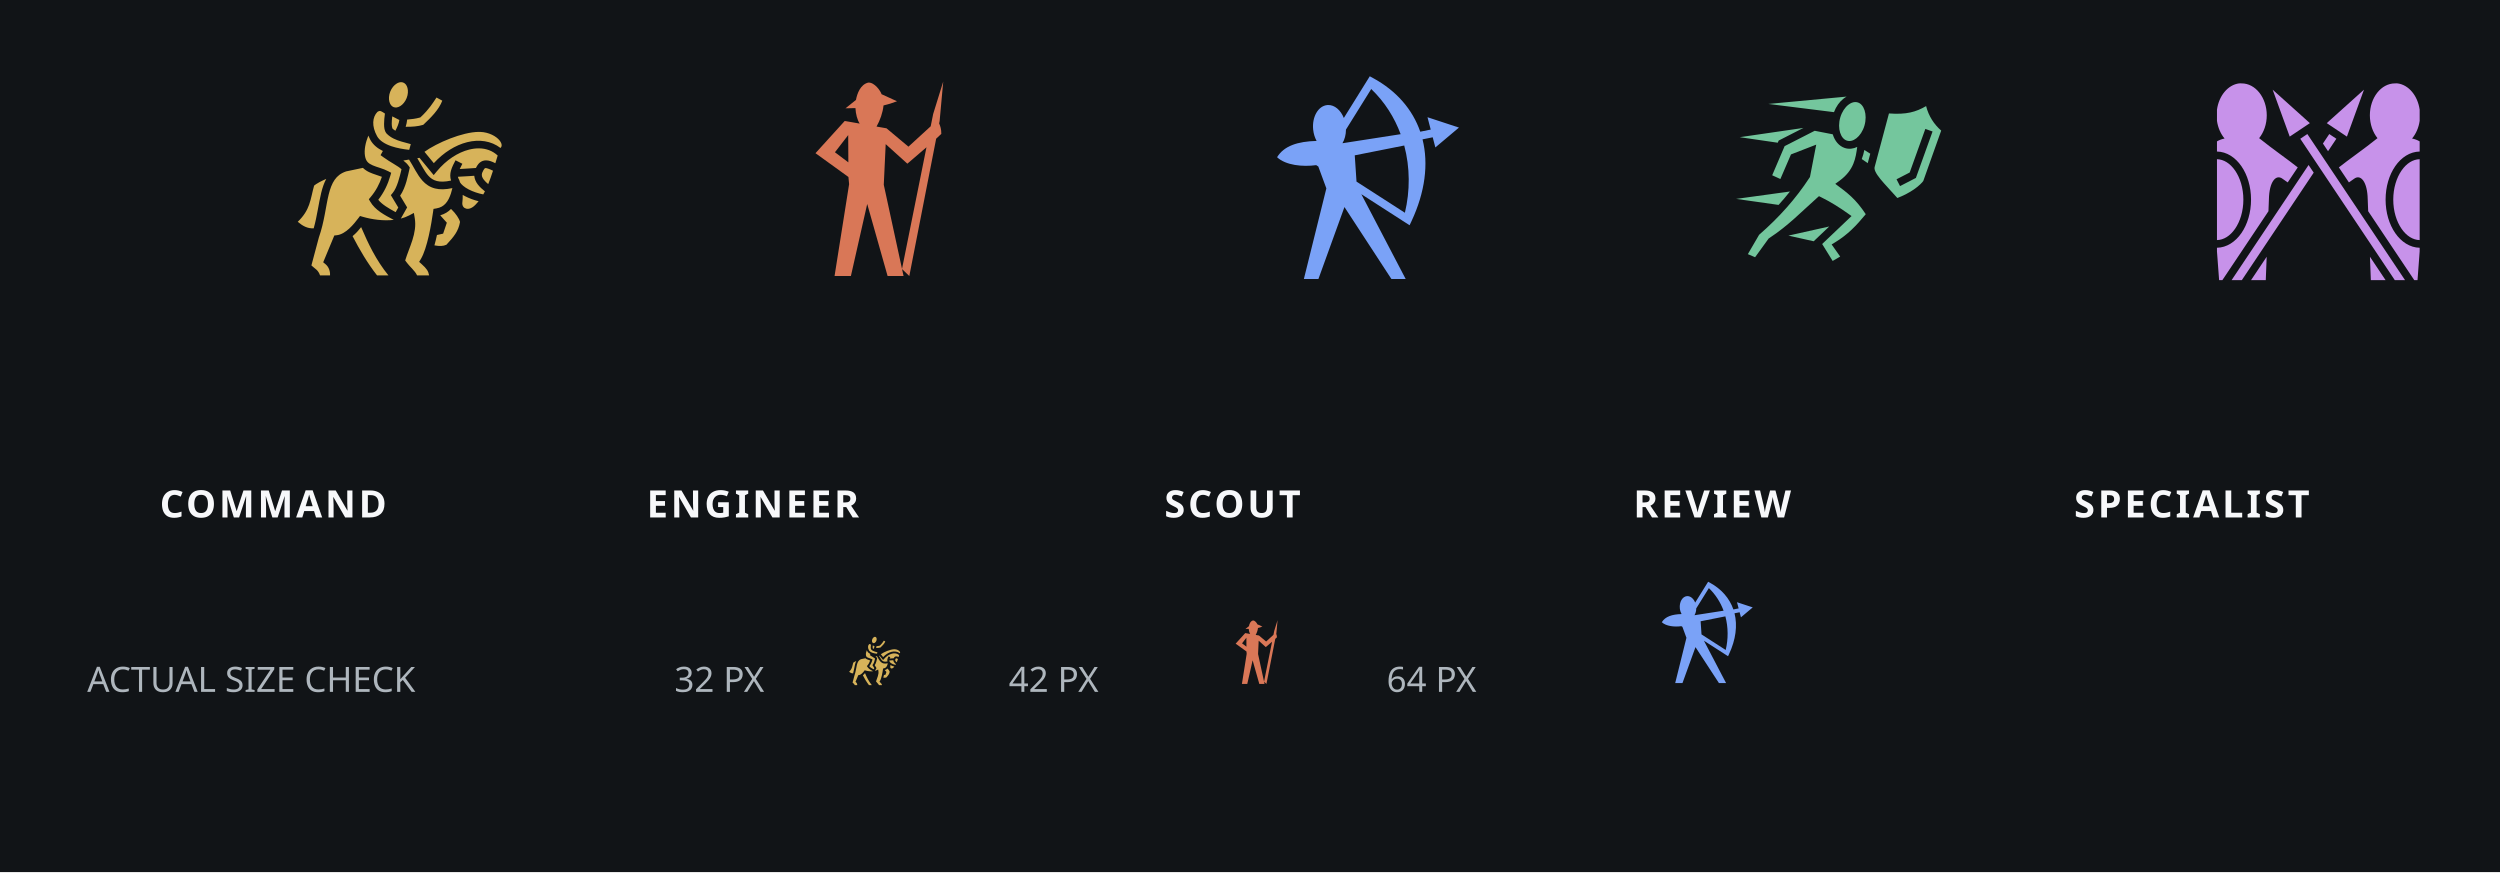
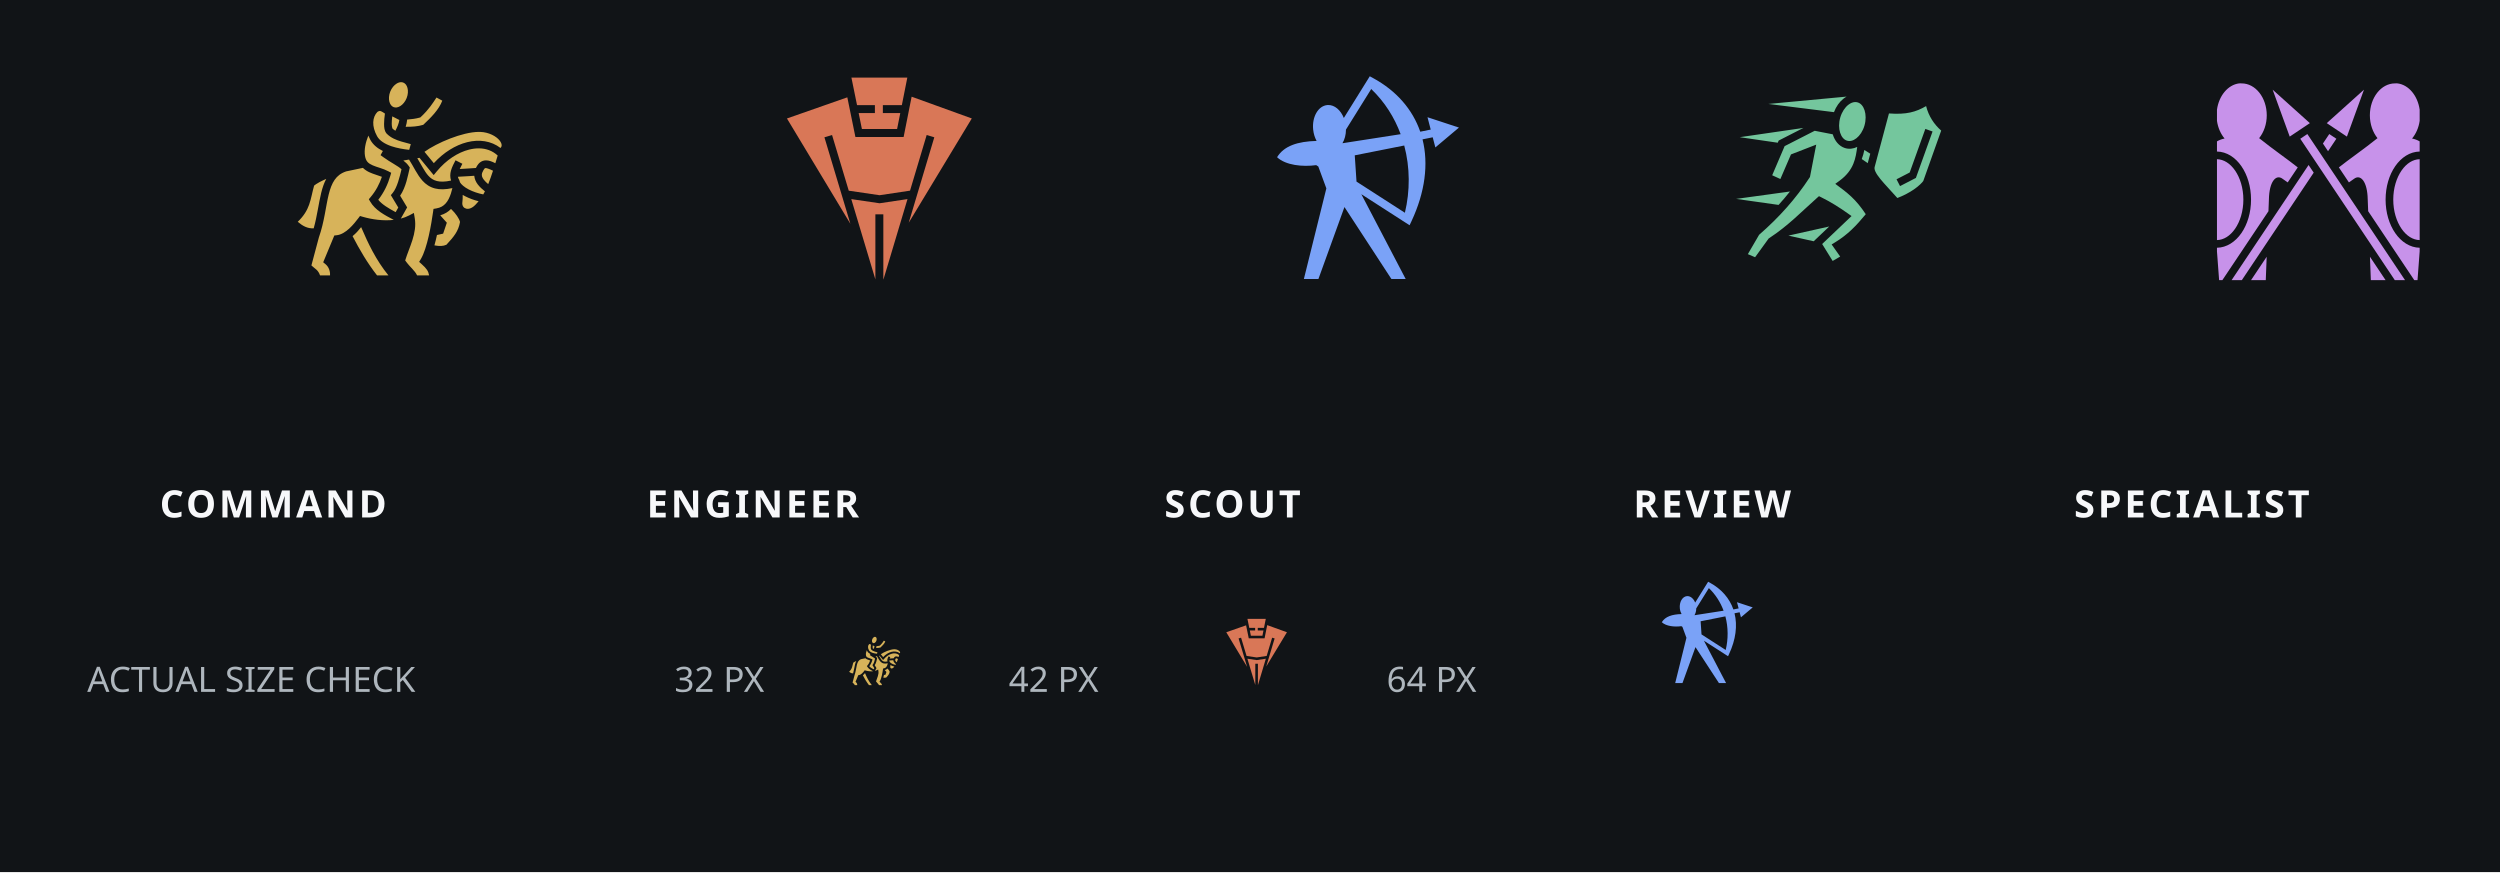
<svg xmlns="http://www.w3.org/2000/svg" viewBox="0 0 860 300" role="img" aria-labelledby="title desc">
  <defs>
+     <symbol id="soldier-sword" viewBox="0 0 512 512">
+       <path fill="currentColor" d="M467.838 35.848c-53.208 3.518-101.284 8.091-139.14 50.18 9.869 29.563 26.168 65.884 46.613 95.234 20.504 29.436 44.758 50.59 68.61 53.297 35.265-33.057 53.699-112.599 23.917-198.711zM189.8 46.02a70.936 54.43 66.039 0 0-15.987 3.638 70.936 54.43 66.039 0 0-20.931 86.928 70.936 54.43 66.039 0 0 51.62 45.443c2.392 57.507-19.428 43.883-70.534 73.606l15.888 31.69c35.566-13.731 51.844-19.703 69.27-44.317 32.586 93.92-1.874 157.236-23.688 247.078l33.711 4.916c23.698-57.247 55.114-122.355 62.438-181.422 48.937 51.134 77.498 114.641 114.65 169.143l35.82-14.75c-45.81-80.724-65.633-128.371-150.591-262.19 26.819-.194 49.826-6.592 70.683-15.422-7.036-10.105-13.565-20.882-19.529-31.886-28.223 12.083-59.028 16.997-90.14.855a70.936 54.43 66.039 0 0-.118-66.955A70.936 54.43 66.039 0 0 189.8 46.02zM15.47 87.309l3.287 34.09 52.6 107.77 21.568-10.526-52.383-107.325-25.072-24.01zm97.066 139.566L65.78 249.697l3.137 18.496 56.271-27.464-12.652-13.854zm2.318 36.701-21.568 10.528 16.668 34.15 21.568-10.527-16.668-34.15z" />
+     </symbol>
+     <symbol id="soldier-helmet" viewBox="0 0 512 512">
+       <path fill="currentColor" d="m81.375 21.313-7.22 124.25 36.376 22.25.814 46.375 10.906-2.907 79.72 295.25 18.03-4.874L140.312 206.5l10.813-2.875-22.03-39.5 21.093-38.813-68.813-104zM271.53 23l-30.092 3.125L262 88.28c-16.84 4.572-30.57 20.85-36.375 42.376l43.906 11.313 48.626-10.532c-5.86-21.992-19.883-38.68-37.062-43.22l20.562-62.093L271.53 23zm-48.75 126.22a94.285 94.285 0 0 0-.124 4.718c.07 32.086 16.668 58.92 38.78 65.562l.002-60.313-38.657-9.968zm98.22.718-40.875 8.875v61.375c23.323-5.21 41.072-32.752 41-66.032a94.973 94.973 0 0 0-.125-4.22zm31.875 71.125c-74.427 0-134.97 60.54-134.97 134.968 0 74.43 60.543 134.94 134.97 134.94 74.427 0 134.938-60.51 134.938-134.94 0-74.426-60.51-134.967-134.938-134.967zm0 18.687c64.327 0 116.25 51.954 116.25 116.28 0 64.328-51.923 116.25-116.25 116.25s-116.28-51.922-116.28-116.25c0-64.326 51.953-116.28 116.28-116.28zm-1.375 20.53c-52.91 0-95.813 42.873-95.813 95.783 0 52.91 42.904 95.812 95.813 95.812 52.91 0 95.78-42.903 95.78-95.813 0-52.91-42.87-95.78-95.78-95.78z" />
+     </symbol>
+     <symbol id="soldier-archer" viewBox="0 0 512 512">
+       <path fill="currentColor" d="M341 25.97c-25.5 42.42-21.2 82.13-10.9 117.13 10.3 35.1 25.6 66.5 25.6 95.5h.1c6.3-1.4 12.1-1.9 17.9-.9-.3-34.7-16.8-67-26.4-99.6-9.7-33-13.4-65.29 9.1-102.87zm-33.3 36.27L154.2 227.7c7.6 0 15.6.9 23.2 2.9 7.2-2.9 13.8-8 19.3-15.1 4.1-5.3 7.5-11.6 10-18.7L304 91.96c.1-9.68 1.2-19.6 3.7-29.72M164.2 107.1c-12.3 0-23.7 6.3-32.5 17.6s-14.5 27.4-14.5 45.4 5.7 34.1 14.5 45.4c1.4 1.8 2.9 3.5 4.4 5l70.9-76.3c-2.5-7.4-6.1-14-10.3-19.5-8.8-11.3-20.2-17.6-32.5-17.6m264.5 119.5v19h-34c5.9 4.9 9 11.3 10.2 18h23.8v19l64-28zm-225.2 19c1.4 2 2.5 4.3 3.3 6.8.8 2.4.5 5.1-.2 6.7-.7 1.9-1.8 3.1-3.2 4.5h131.5c.1-.2.1-.4.1-.6 1.9-8.2 2.5-12.6 8-17.4zm-58.3.5c-8.5 1.3-14.4 4.5-21 6.7l-74.48-1c-23.01-.1-31.67 34.4-7.93 35.4 16.14.3 27.69-2 39.55-4s24.16-3.8 39.56-1.3c9.3 2.2 18.1 7.4 25.3 12 8.7 2.2 17.5 2 23.8.2 5.7-1.6 8.7-4.1 9.9-6.1-5-7.6-12.3-14.2-9.6-22.3 3-6.4 9.5-9.1 15-12.1.1 0 .2-.1.3-.1-2.6-1.9-6.4-3.8-11.3-5.1-10.2-2.3-19.5-3.2-29.1-2.3m209 13.7c.9-1-.8 1.7-1.3 5.7-.6 4-.8 9.2-.4 14.4 1.3 6.9.7 16.2 6.2 21.4 6.5 4.1 24.2 5.1 27.2-1.2 1.3-12.3 4.1-23.5.8-35.2-.8-3-1.9-4.3-2.2-4.5-8.6-4.6-22.7-8.8-30.3-.6m-19.7 21.1c-51 .9-87.9.2-137.8.6 5.7 15.3-9.3 26.3-21.9 29.9-.1 0-.2 0-.3.1l130.8 171c-1.4-9.8-1.5-19.3-.9-28.6l-84.2-110.1c.7-14.3 0-25.5-.9-39.3 40.6 2.7 82.7 1.5 119.6-1.7-2.5-7-3.9-15-4.4-21.6zM112.9 299c-12.5 41.7-2.7 92.3-7.3 138v-.2L101 494h121.1l-16.7-63.3c3.5-12.9 6.8-26.4 8.9-37.6l-61.1-79.9c-17.7-.3-25.6-12.5-40.3-14.2m242.8 21.2c-.6 28.6-15.5 59.4-25.6 93.9-7.2 24.5-11.5 51.4-4.6 79.9h18.4c-7.7-26.2-3.8-50.4 3.4-74.9 9.3-31.5 25-62.8 26.3-96.1-6 .3-12.2-.5-17.9-2.8" />
+     </symbol>
    <symbol id="soldier-worker" viewBox="0 0 512 512">
-       <path fill="currentColor" d="m406 27.594-23.625 76.187-5.844 28.97-52.25 47.844-51.5-43.125-23.405-4.095c8.217-14.33 14.685-32.77 16.406-49.594 10.02-2.28 20.516-5.426 31.69-9.81l-36.283-16.564c-1.964-7.07-16.546-28.484-31.406-27.28h-.03c-18.2 4.6-25.82 25.298-28.72 40.718L176.5 90.53c7.87-.307 15.58-.415 23.344-.53.66 14.1 4.4 27.847 9.97 36.375l-35.158-6.125L106 195.906l77.344 55.875 1.625 16.845-34.19 215.75h38.376l38.313-169.25 47.874 169.25h37.47l-3.564-16.406 17.094 16.405 63.062-322.53c5.01-4.54 9.265-8.483 12.094-11.314.177-10.537-2.537-18.942-5.094-24.5l1.125-5.686 8.47-92.75zm-223.156 125.78.344 64.095-31.5-23.75zm88.03 21.25 50.876 45.94s22.993-19.458 44.875-38.533l-57.438 285.564-42.812-197.53 4.5-95.44z" />
+       <path fill="currentColor" d="m190.39 18.406 13.176 64.625h41.957l-.002 18.69h-38.145l7.635 37.438h82.63l7.45-37.44h-40.88V83.032h44.597l12.855-64.61-131.273-.014zM331.8 63.238l-18.823 94.608h-113.23l-18.99-93.127L38.98 114.395l148.973 247.342-60.967-203.168 17.9-5.37 39.247 130.784 72.35 10.62 71.53-10.696 39.094-130.664 17.905 5.358-60.018 200.587L473.06 114.323zm-9.708 240.45-65.582 9.81-66.447-9.754 56.59 188.578V339.475h18.69v152.847h.31l56.44-188.633z" />
    </symbol>
    <symbol id="soldier-scout" viewBox="0 0 512 512">
      <path fill="currentColor" d="m281.28 15.28-4.655 7.5-56.28 90.44c-7.312-18.505-21.67-30.9-37.126-30.44-.66.02-1.308.06-1.97.126-21.174 2.14-35.927 27.865-32.938 57.47 1.005 9.948 3.91 19.074 8.094 26.718-44.558 1.188-76.495 11.61-92.812 38.25 20.32 19.086 59.816 22.993 91.844 18.625l4.843 3.124.126.094 18.906 51.375-52.78 212.718h34.156l61.125-168.905L332 491.28h33.563L261.438 292.19l97.156 62.53c-.08.262-.17.52-.25.782.173-.202.328-.422.5-.625l6.937 4.47 9 5.78 4.533-9.656c32.03-68.4 40.24-134.49 25.843-192.064l23.938-4.812 6.187 23.812 55.408-46.656-73.875-24.313 7.562 29.032-24.563 4.968C381.796 93.172 343.996 49.38 289.033 19.5l-7.75-4.22zm3.408 29.907c31.818 30.565 54.66 66.986 69.093 106.094l-136.686 21.25c5.196-8.662 8.24-19.857 8.28-32.06l59.314-95.282zm77.5 132.688c13.773 51.64 13.89 106.532 1.562 157.906l-113.625-73.124-4.125-61.72 116.188-23.06z" />
    </symbol>
    <symbol id="soldier-reviewer" viewBox="0 0 512 512">
      <path fill="currentColor" d="M274.663 63.02 90.792 80.26l154.193 19.273c5.063-13.339 12.952-24.341 22.541-31.828a52 52 0 0 1 7.137-4.683zm19.832 12.803c-5.092.166-10.492 2.296-15.879 6.502-7.835 6.118-15.009 16.575-18.83 29.688s-3.477 26.099-.289 35.927c3.188 9.829 8.73 16.071 15.633 18.395s14.766.596 22.601-5.522c7.835-6.117 15.01-16.574 18.83-29.687 3.822-13.113 3.48-26.1.292-35.928s-8.73-16.07-15.633-18.394a19 19 0 0 0-6.725-.98zm166.85 9.485c-24.113 13.949-46.193 20.298-87.233 17.252L340.48 228.452c-.675 2.682-.318 6 1.922 10.87 2.243 4.876 6.355 10.89 11.836 17.607 9.99 12.242 24.527 27.16 39.573 44.238 14.56-5.5 28.23-12.828 38.972-20.19 11.841-8.113 20.234-16.95 21.965-19.939l42.027-118.22c-16.748-14.613-29.471-33.974-35.43-57.51m-288.07 51.261L23.652 158.331l89.309 12.988 2.158-5.052zm286.265 2.325 16.941 6.078-39.123 109.037-37.212 19.181-8.247-15.998 30.913-15.933zm-259.842 4.394-70.586 36.043-29.222 68.422 19.218 8.809 24.905-57.764 59.299-22.973-14.702 75.955-.963 1.477c-32.725 50.18-71.654 93.41-118.464 134.28L42.722 432.98l17.021 7.245 31.875-43.989 1.38-.906c45.476-29.872 75.93-62.333 112.255-94.492l4.533-4.012 5.426 2.686c23.365 11.571 42.934 24.117 62.107 37.705l8.924 6.324-69.006 65.643 24.649 39.794 17.67-10.308-20.078-28.477 8.224-5.004c29.884-18.186 49.986-39.43 71.938-66.039-23.653-35.6-42.006-49.433-71.592-71.267l9.908-7.227c34.703-25.312 38.132-54.476 41.61-79.449-9.203 4.441-19.498 5.772-29.473 2.414-13.488-4.54-22.924-16.472-27.465-30.473-.17-.522-.321-1.054-.479-1.584zm116.62 45.04c-1.355 7.027-3.324 14.17-6.092 21.349l14.056 9.666 5.938-22.223zm-174.243 97.476L15.225 303.257l99.67 14.105a599 599 0 0 0 27.18-32.058m91.781 82.73-95.892 21.432 59.406 13.277z" />
    </symbol>
    <symbol id="soldier-specialist" viewBox="0 0 512 512">
      <path fill="currentColor" d="M72.877 31.904a29 29 0 0 0-2.988.098C43.67 35.408 22.545 61.005 18 93.775v26.15c2.296 16.266 8.804 30.665 17.848 41.565-6.58 1.237-12.504 3.53-17.848 6.717v23.813c22.983.386 43.265 14.03 57.31 34.318C89.56 246.92 98 274.598 98 305s-8.44 58.08-22.69 78.662C61.266 403.95 40.984 417.592 18 417.98v8.577L23.03 494h7.67l108.204-161.824L140 304c.732-41.132 16.536-59.598 32-48 4.26 3.195 8.3 6.024 12.135 8.533l23.574-35.258c-21.607-17.4-59.103-43.23-90.68-68.658 10.89-13.647 17.894-32.612 17.894-53.627C134.924 65.494 108.478 32 76 32c-1.12-.036-2.133-.082-3.123-.096m366.246 0c-.99.014-2.002.06-3.123.096-32.478 0-58.924 33.494-58.924 74.99 0 21.015 7.005 39.98 17.895 53.627-31.577 25.43-69.073 51.26-90.68 68.658l23.577 35.258A232 232 0 0 0 340 256c15.464-11.598 31.268 6.868 32 48l1.096 28.174L481.3 494h7.67l5.03-67.443v-8.578c-22.983-.388-43.265-14.03-57.31-34.318C422.44 363.08 414 335.402 414 305s8.44-58.08 22.69-78.662c14.045-20.288 34.327-33.932 57.31-34.318v-23.813c-5.344-3.187-11.27-5.48-17.848-6.717 9.044-10.9 15.552-25.3 17.848-41.566v-26.15c-4.546-32.77-25.67-58.366-51.89-61.772a29 29 0 0 0-2.987-.098M148.758 46.758l40.068 110.215 47.34-31.653zm214.484 0-87.408 78.562 47.34 31.653zM230.25 150.93l-16.625 11.117L435.588 494h24.057zm51.5 0-14.922 22.316 12.03 17.99 19.517-29.19zM18 210.018v189.964c15.993-.38 30.943-9.855 42.512-26.566C72.322 356.356 80 332.036 80 305s-7.678-51.357-19.488-68.416c-11.57-16.71-26.52-26.186-42.512-26.566m476 0c-15.993.38-30.943 9.855-42.512 26.566C439.678 253.644 432 277.964 432 305s7.678 51.357 19.488 68.416c11.57 16.71 26.52 26.186 42.512 26.566zM233.145 223.62 52.355 494h24.057l168.762-252.39zm-98.397 215.52L98.066 494h34.55zm242.504 0 2.13 54.86h34.552z" />
    </symbol>
    <symbol id="soldier-primary" viewBox="0 0 512 512">
      <path fill="currentColor" d="M258.962 29.14c-3.21.063-6.68 1.158-10.303 3.4-5.798 3.584-11.47 10.14-14.872 18.715-3.4 8.575-3.767 17.236-2.004 23.82 1.763 6.585 5.248 10.765 9.83 12.583s9.986 1.165 15.784-2.42c5.797-3.586 11.467-10.143 14.87-18.717 3.4-8.573 3.767-17.235 2.005-23.82-1.763-6.584-5.25-10.764-9.832-12.58a14 14 0 0 0-5.478-.98zm83.428 36.012c-8.823 13.437-17.545 27.577-36.268 45.2l-1.615 1.52-2.137.596c-9.165 2.554-19 3.7-28.863 4.48-.54 5.822-1.76 11.47-3.492 16.946 14.814.187 28.827-.778 41.297-4.62 18.26-17.188 36.623-35.375 44.685-56.7zm-133.135 31.58q-.258-.001-.527.02c-1.248.117-2.846.825-5.022 2.126-11.898 12.29-14.007 33.196-.867 57.082 5.73 10.42 18.094 18.277 33.66 23.58 13.165 4.485 28.138 7.013 41.808 8.51l3.71-13.443c-6.24-1.808-14.008-3.65-22.142-6.082-11.813-3.53-24.576-8.437-34.355-18.432l-.343-.35-.303-.388c-5.047-6.43-5.557-13.842-5.6-22.496-.037-7.045.813-15.254 2.02-24.023-3.345-2.203-6.258-4.21-8.39-5.088-1.395-.575-2.445-1.008-3.65-1.018zm29.242 12.676c-.806 6.653-1.25 12.573-1.226 17.36.035 6.717 1.526 10.814 1.69 11.21 1.988 1.936 4.304 3.67 6.87 5.24 4.536-8.52 8.03-16.96 9.363-25.23zm202.955 36.5c-38.698.407-97.748 25.527-127.31 46.75l21.93 26.664c23.08-25.157 50.67-42.282 78.29-49.248 28.02-7.068 56.45-3.25 78.33 13.597 1.784-1.8 2.504-3.56 2.694-5.432.305-3.01-.998-7.446-4.865-12.283-7.734-9.675-24.947-19.342-45.388-20.008q-1.805-.059-3.68-.04zm-259.16 8.734c-6.568 16.39-10.208 33.35-7.805 47.883 2.263 13.104 8.145 17.46 18.125 21.94 9.99 4.483 23.807 7.117 36.907 14.036l6.466 3.417-2.022 7.03c-5.67 19.72-14.65 38.776-28.312 56.41 8.66 10.85 24.016 19.95 40.84 29.016l6.138-10.893-17.434-29.078 4.14-4.914c10.787-12.804 16.836-38.882 20.882-55.754-7.692-7.7-25.79-16.08-42.803-28.55l-6.36-4.66 3.784-6.917c.52-.952 1.076-1.906 1.62-2.86-12.188-5.97-22.86-14.237-29.39-26.11a97 97 0 0 1-4.778-9.995zm260.135 29.922c-7.587-.093-15.517.908-23.664 2.963-26.07 6.576-53.767 24.346-75.986 51.377l-6.952 8.457-33.34-40.54c-1.77.288-3.426.55-5.21.842 9.908 16.11 16.95 31.17 25.693 40.888 5.715 6.352 11.743 10.584 20.38 12.742 8.025 2.006 18.66 2.104 33.263-1.126-2.695-7.855-2.26-16.004-.318-23.077 2.52-9.172 7.08-17.28 10.78-24.534l16.035 8.184c-2.167 4.244-4.322 8.392-6.112 12.324 5.102-.272 13.1-.745 20.61-1.246 8.984-.6 14.34-.982 17.38-1.197 1.703-3.57 3.562-6.718 5.905-9.497 3.513-4.17 8.686-7.383 14.256-8.108a28.4 28.4 0 0 1 4.13-.234c6.8.114 13.423 2.692 21.293 6.686 1.867-6.108 3.71-12.142 5.54-18.045-12.05-11.18-27.044-16.652-43.683-16.856zM277.92 210.86c-4.448.743-8.952 1.51-13.448 2.27 5.022 3.758 9.534 8.032 13.05 13.293l2.204 3.297-.948 3.852c-3.357 13.658-7.853 41.85-21.802 62.15l16.474 27.48-14.802 26.26c6.94-1.8 13.538-4.246 19.607-7.447l11-5.8 2.074 12.26c5.978 35.36-13.102 68.48-22.475 99.294 6.508 9.05 12.247 14.98 17.275 20.388 4.097 4.407 8.004 9.006 10.654 14.683h28.254c-1.863-9.857-5.227-15.497-17.834-26.75l-5.578-4.98 3.87-6.396c15.287-25.248 24.903-82.92 28.925-111.46l.92-6.526 6.503-1.092c10.253-1.72 16.833-5.857 22.162-11.826s9.233-14.076 12.258-23.29c1.334-4.067 2.448-8.31 3.478-12.62-16.163 3.494-29.45 3.68-40.754.855-12.36-3.088-21.957-9.893-29.4-18.164-12.948-14.39-20.65-32.733-31.665-49.73zm-108.337 19.524c-14.047 2.79-27.408 5.57-39.43 8.29-12.594 4.275-20.655 10.807-26.92 19.765-6.32 9.03-10.644 20.798-14.083 34.75-6.85 27.778-10.026 63.737-23.073 100.858l-17.465 65.434c3.948 3.74 7.722 6.273 11.717 9.855 3.488 3.13 6.69 7.757 8.58 13.504h23.447c.593-9.5-2.71-19.834-10.856-26.5l-5.18-4.235 26.142-62.953 5.35-.537c21.24-2.133 40.548-26.11 51.19-40.262l3.75-4.982 5.982 1.758c22.6 6.637 49.11 10.156 73.326 7.377-21.107-11.086-43.545-22.54-55.405-43.017l-3.175-5.483 4.09-4.84c12.58-14.873 20.877-30.868 26.6-47.8-8.712-3.39-18.953-6.002-28.93-10.48-5.508-2.472-10.967-5.897-15.657-10.5zm288.38.46a3 3 0 0 0-.493.02c-1.118.146-1.406.185-2.817 1.858-1.352 1.604-3.214 4.944-5.216 9.785-1.614 5.982-.063 10.297 4.242 15.903 2.565 3.34 6.158 6.746 10.16 10.117 4.106-10.06 7.79-20.716 11.25-31.467-9.026-4.414-14.86-6.17-17.128-6.217zm-340.25 13.26c-.02 0-.32.076-.358.08.37.02.43-.086.36-.08zm313.353 4.83c-4.126.288-5.917.422-12.262.845-10.82.72-21.303 1.44-26.12 1.497.313 2.1 1.08 4.127 2.41 6.265l.532.854.33.95c.627 1.807 1.2 3.502 1.744 5.15 2.49 4.435 9.938 11.22 20.264 16.535 10.333 5.317 23.014 9.548 34.29 11.682a162 162 0 0 0 3.876-7.19c-5.863-4.615-11.877-9.832-16.727-16.148-4.34-5.652-7.67-12.72-8.337-20.44m-347.57 7.306c-5.687 2.507-11.285 5.163-16.114 7.74-6.134 3.273-10.633 6.54-12.37 8.03-4.556 15.79-6.52 30.088-11.78 44.884-4.72 13.276-12.487 26.58-26.66 40.11 11.624 10 23.234 16.21 37.47 15.316 8.202-29.22 11.38-58.08 17.63-83.44 2.888-11.71 6.472-22.743 11.825-32.64zm320.41 37.61c.224 5.742-.135 11.87-.944 19.608-.05 6.863 3.644 11.33 9.248 12.71 5.623 1.388 14.58-.295 24.822-12.622l.204-.244.22-.23a82 82 0 0 0 3.836-4.324c-10.776-2.654-21.76-6.668-31.562-11.71a138 138 0 0 1-5.825-3.19zm-27.463 33.017c-6.36 6.718-14.816 11.936-25.082 14.857-.01.077-.026.17-.037.248l15.336 17.203-8.665 25.655-14.53 3.216c-1.706 8.07-3.678 16.264-5.95 24.278.423.08.85.17 1.27.246 10.442 1.892 19.172 1.915 26.915-1.684 17.515-18.86 28.118-31.565 31.95-53.44-1.87-7.903-10.127-20.008-19.666-29.138-.512-.49-1.026-.967-1.54-1.44zm-210.993 42.66c-5.333 6.792-12.013 14.51-20.16 21.164 16.307 31.444 34.568 62.892 57.48 92.173h26.753c-28.96-35.58-47.84-75.123-64.073-113.336z" />
    </symbol>
  </defs>
  <rect width="860" height="300" fill="#111417" />
  <g style="color:#d7b35a" transform="translate(30 24) scale(.25)">
    <use href="#soldier-primary" />
  </g>
  <g style="color:#d97757" transform="translate(195 24) scale(.25)">
    <use href="#soldier-worker" />
  </g>
  <g style="color:#7aa2f7" transform="translate(360 24) scale(.25)">
    <use href="#soldier-scout" />
  </g>
  <g style="color:#74c69d" transform="translate(525 24) scale(.25)">
    <use href="#soldier-reviewer" />
  </g>
  <g style="color:#c792ea" transform="translate(690 24) scale(.25)">
    <use href="#soldier-specialist" />
  </g>
  <g fill="#f7f8fa" font-family="Space Grotesk, sans-serif" font-size="13" font-weight="700" text-anchor="middle" letter-spacing="1">
    <text x="94" y="178">COMMAND</text>
    <text x="259" y="178">ENGINEER</text>
    <text x="424" y="178">SCOUT</text>
    <text x="589" y="178">REVIEW</text>
    <text x="754" y="178">SPECIALIST</text>
  </g>
  <g fill="#aeb6bd" font-family="Space Grotesk, sans-serif" font-size="12">
    <text x="30" y="238">ACTUAL SIZE CHECK</text>
    <text x="232" y="238">32 PX</text>
    <text x="347" y="238">42 PX</text>
    <text x="477" y="238">64 PX</text>
  </g>
  <g style="color:#d7b35a" transform="translate(274 218) scale(.0625)">
    <use href="#soldier-primary" />
  </g>
  <g style="color:#d97757" transform="translate(397 212) scale(.08203125)">
    <use href="#soldier-worker" />
  </g>
  <g style="color:#7aa2f7" transform="translate(532 199) scale(.125)">
    <use href="#soldier-scout" />
  </g>
</svg>
